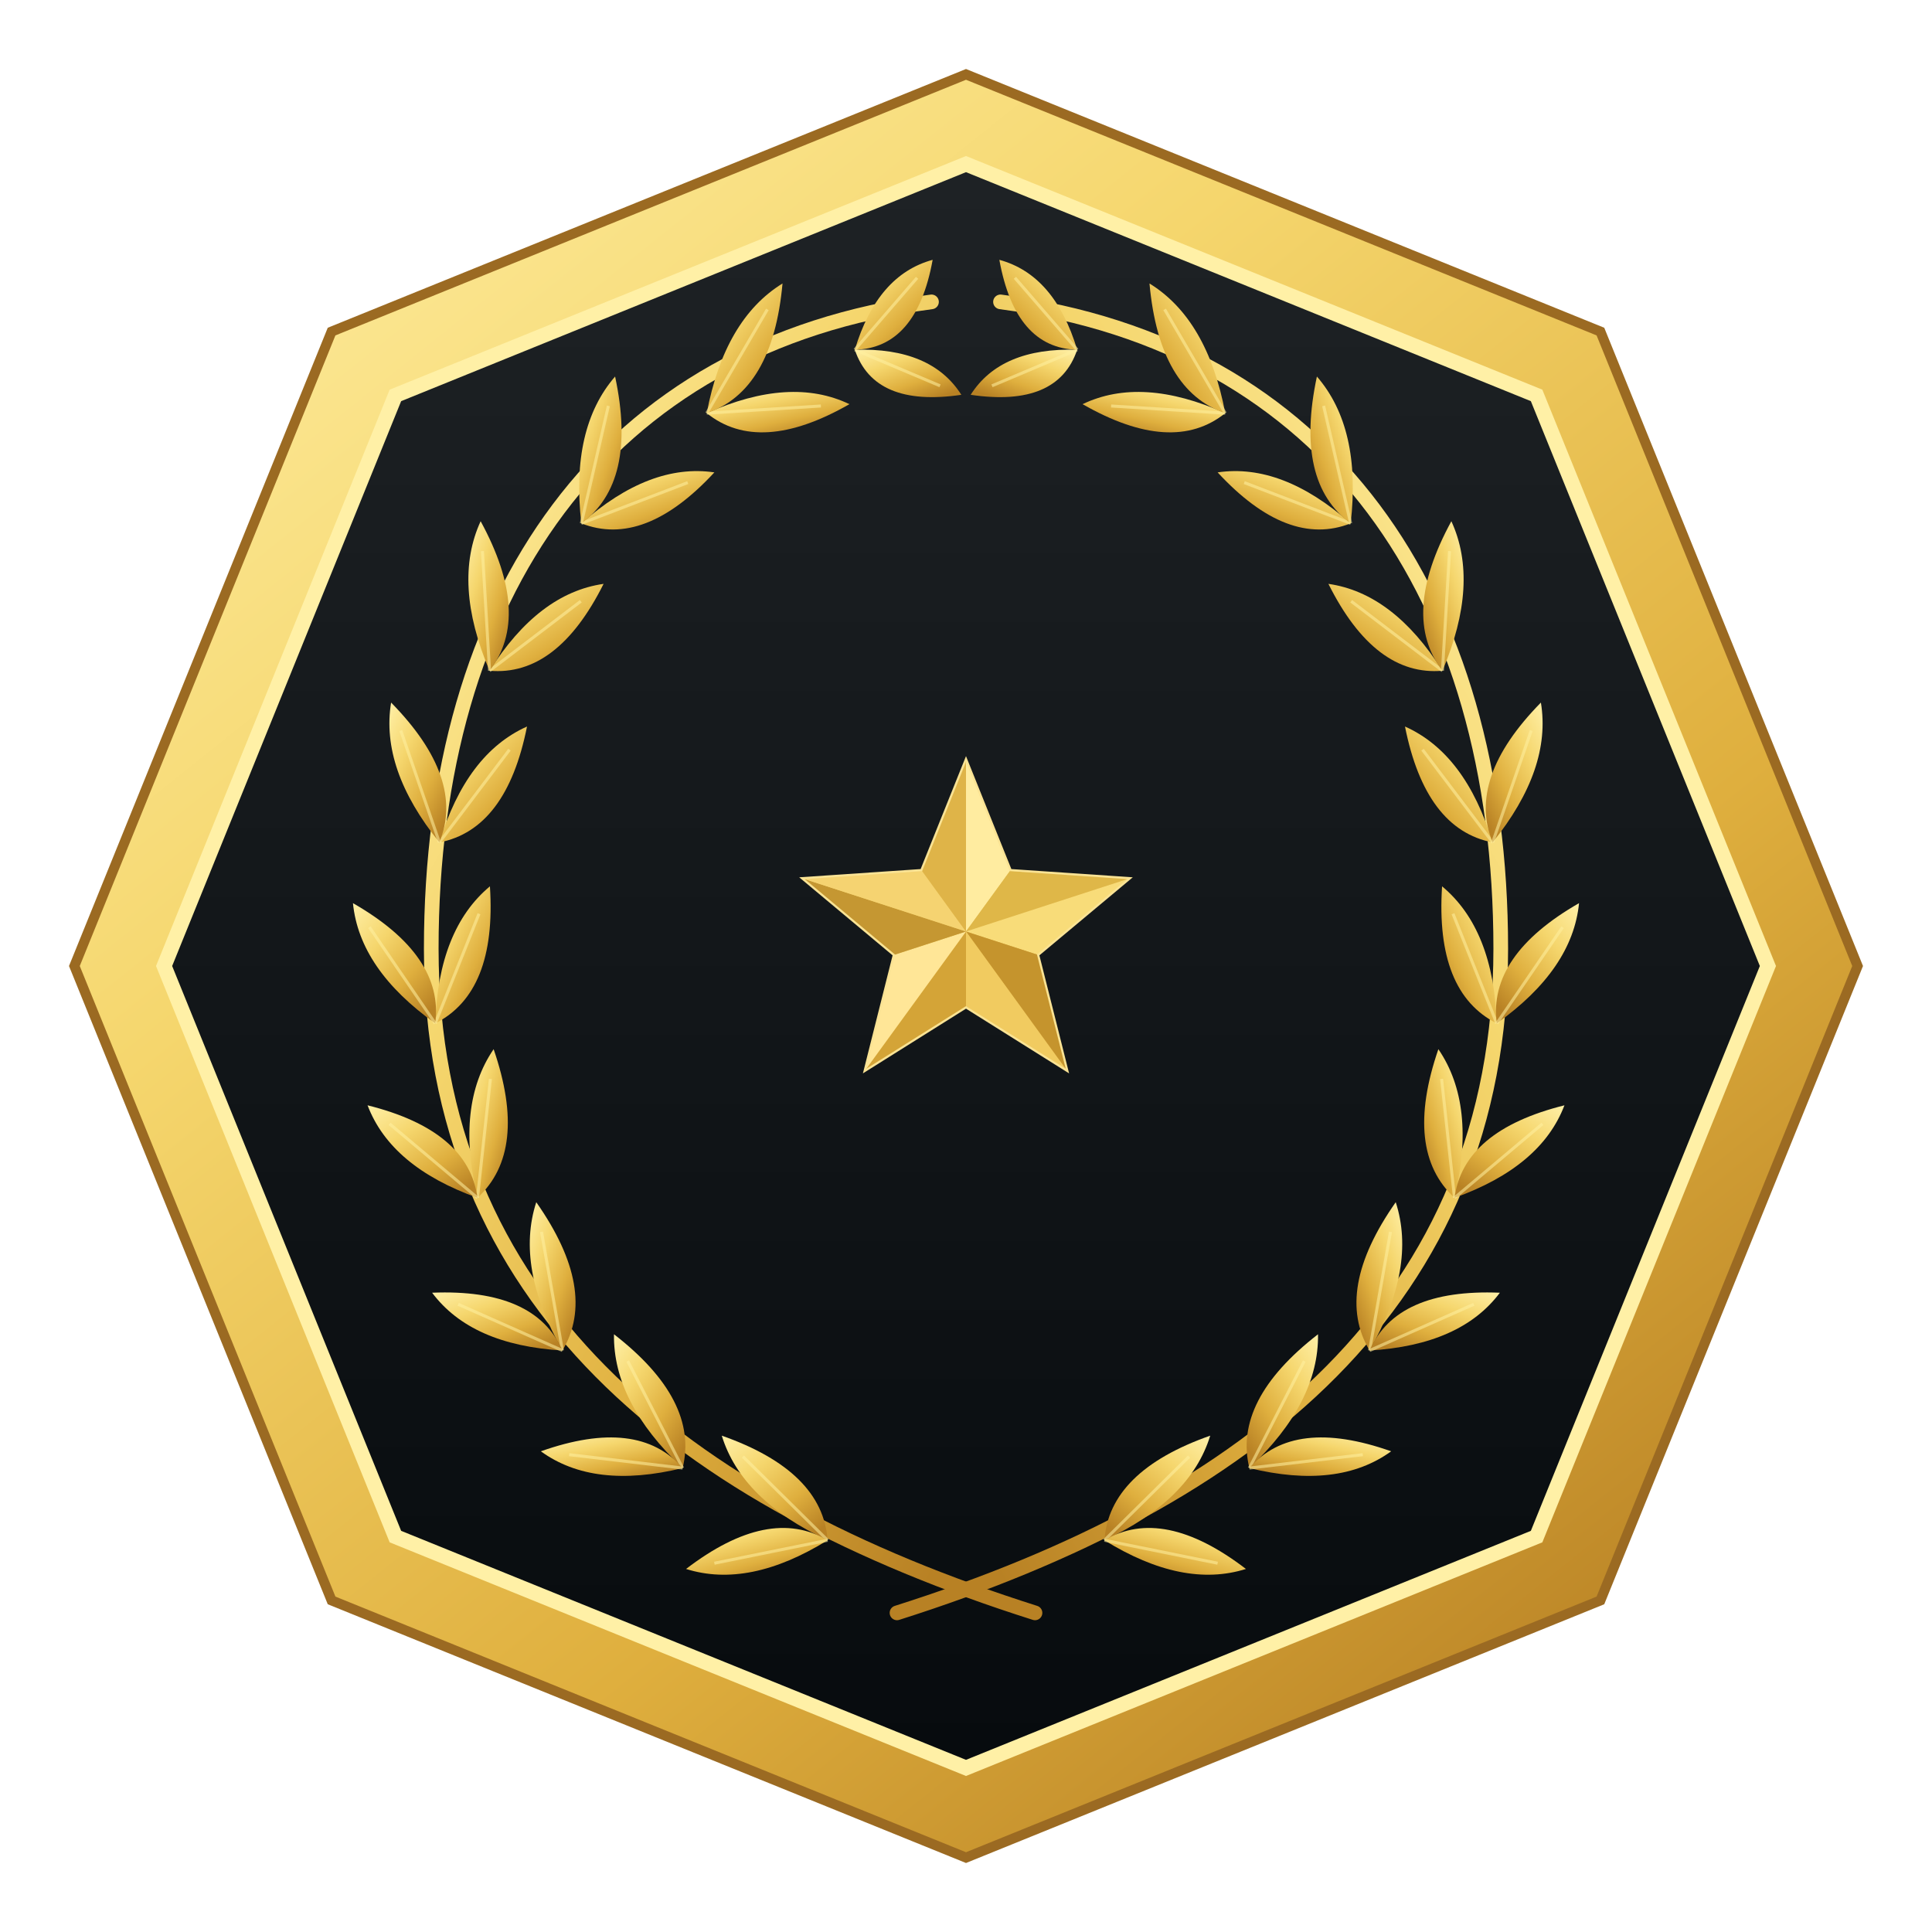
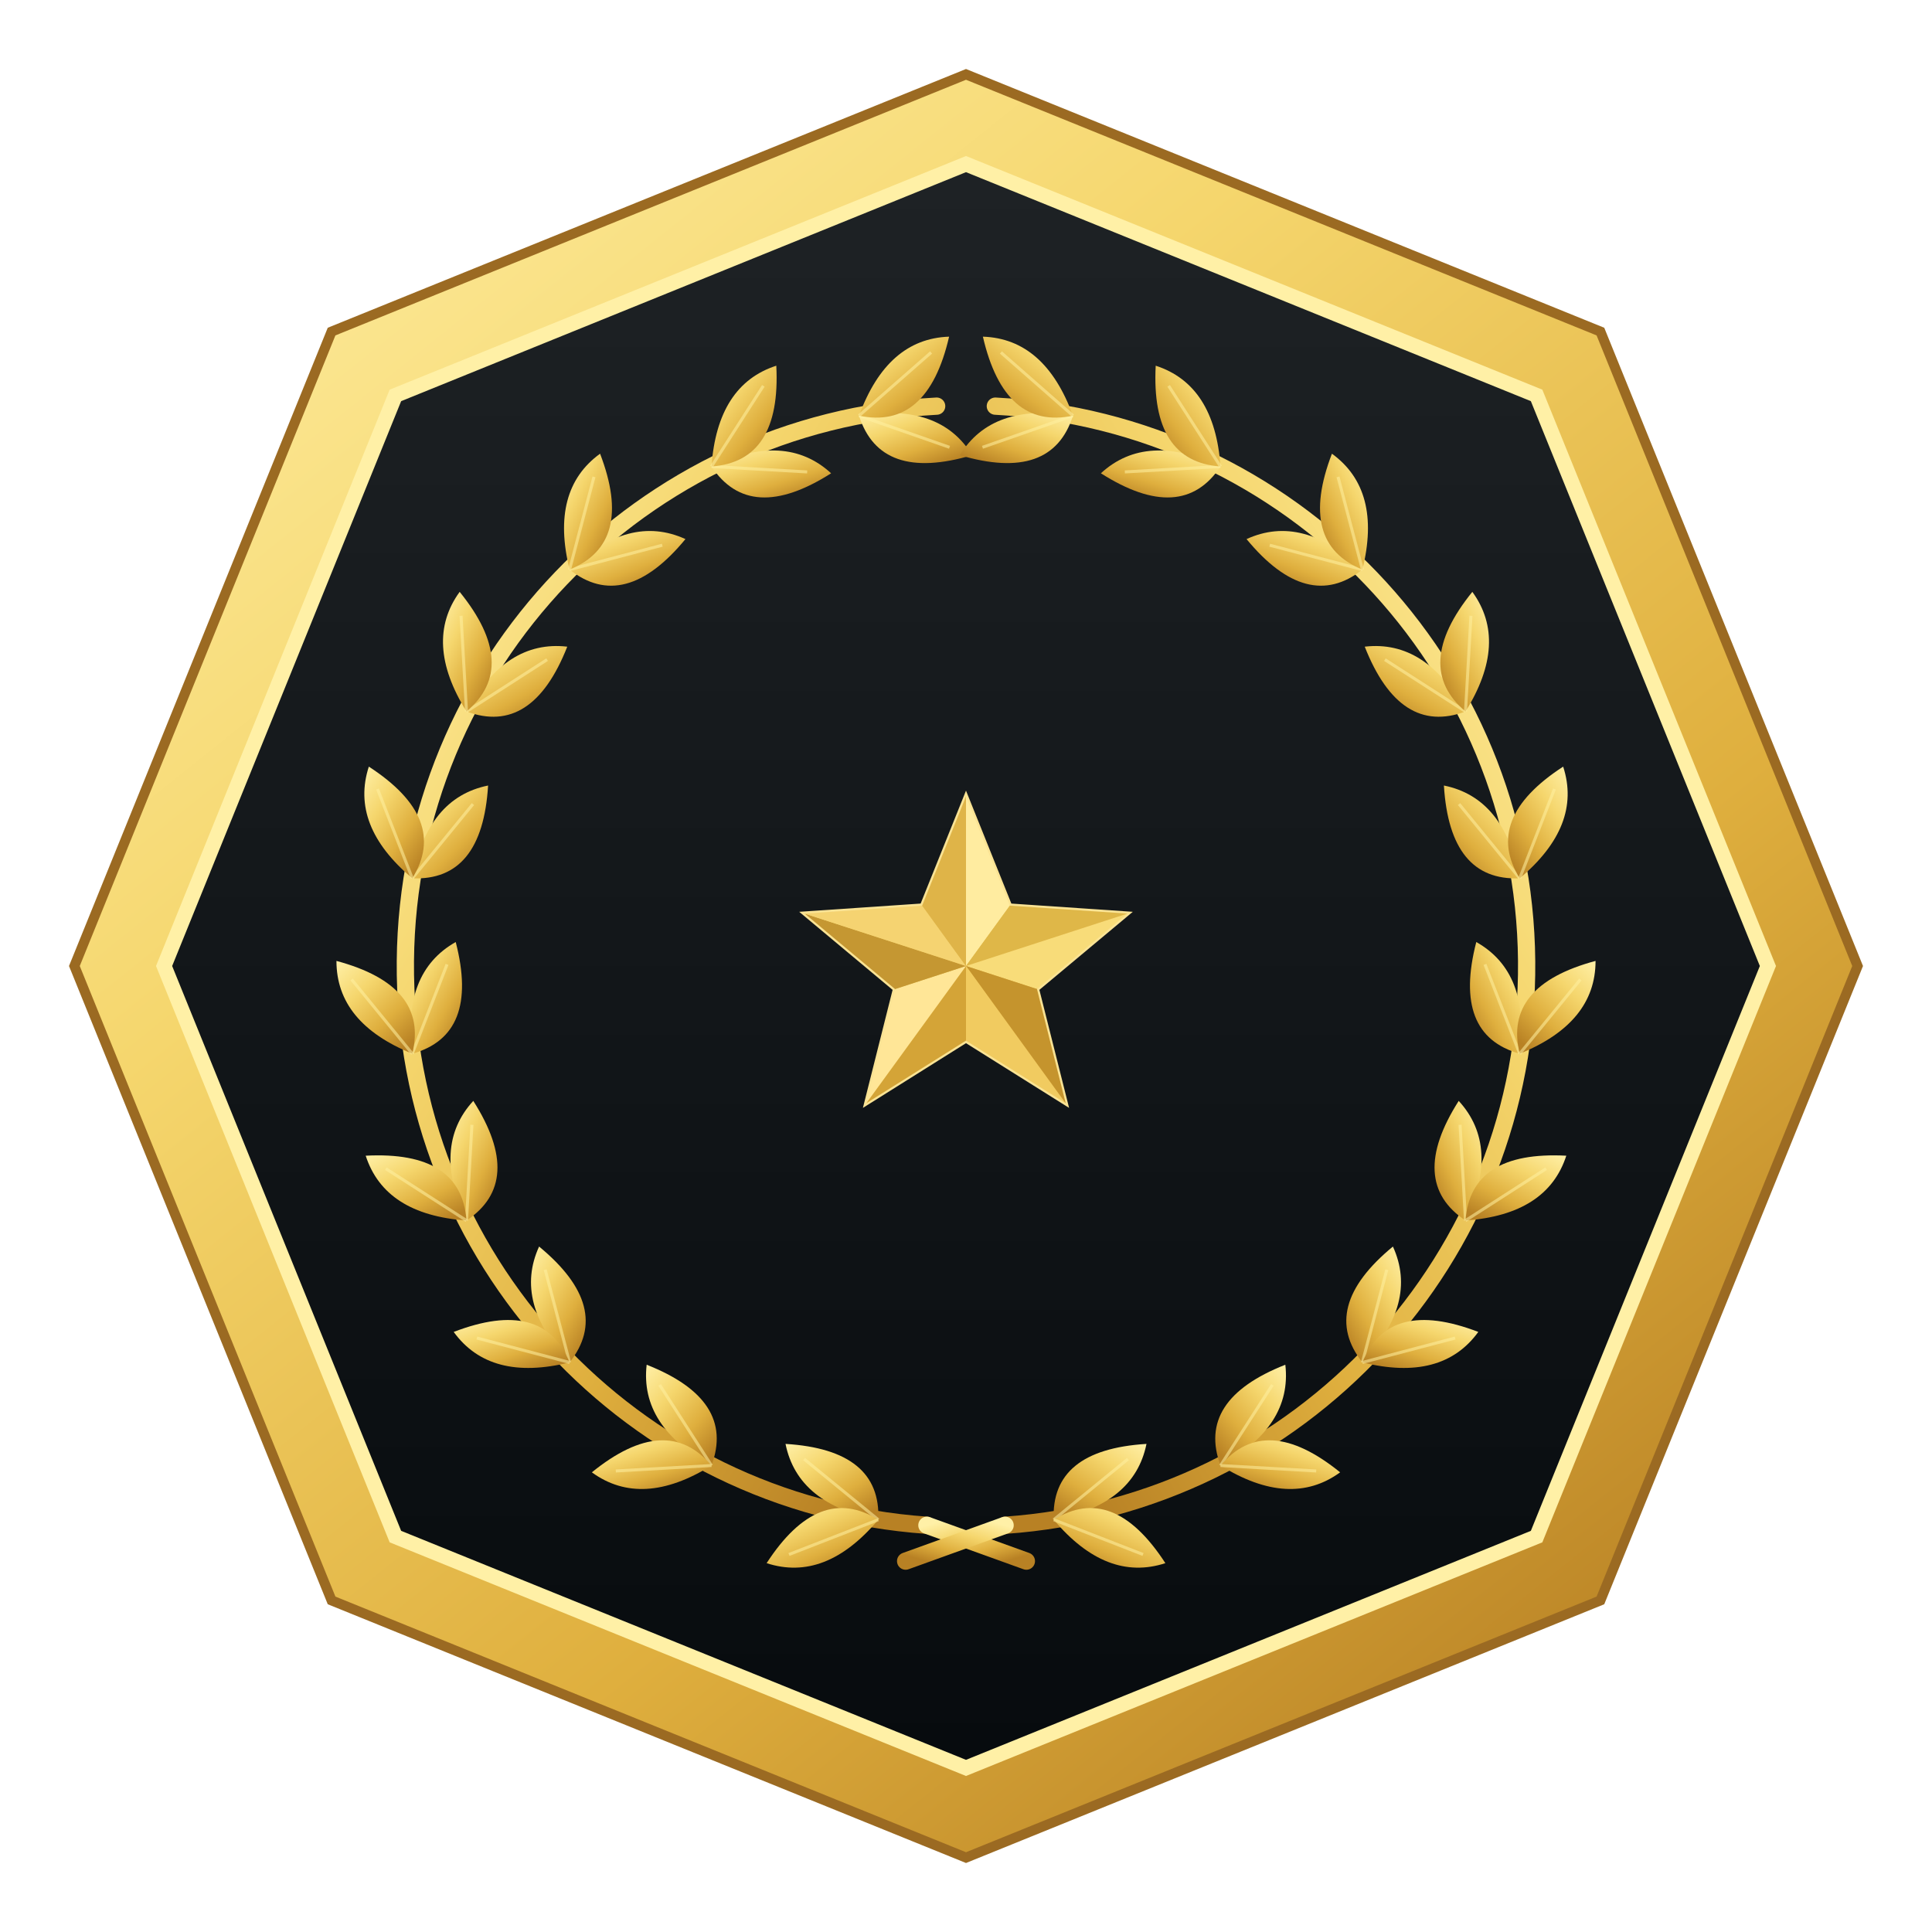
<svg xmlns="http://www.w3.org/2000/svg" viewBox="0 0 224 224" width="896" height="896">
  <defs>
    <linearGradient id="steel" x1="0" y1="0" x2="1" y2="1" gradientUnits="objectBoundingBox">
      <stop offset="0" stop-color="#fafcfd" />
      <stop offset=".28" stop-color="#b3bdc6" />
      <stop offset=".5" stop-color="#f4f7fa" />
      <stop offset=".72" stop-color="#8a959f" />
      <stop offset="1" stop-color="#dfe6ec" />
    </linearGradient>
    <linearGradient id="silverFace" x1="0" y1="0" x2="0.85" y2="1">
      <stop stop-color="#ffffff" />
      <stop offset=".48" stop-color="#e0e7ed" />
      <stop offset="1" stop-color="#a9b4bf" />
    </linearGradient>
    <linearGradient id="silverDark" x1="0" y1="0" x2="1" y2="1">
      <stop stop-color="#26313b" />
      <stop offset=".5" stop-color="#7e8a96" />
      <stop offset="1" stop-color="#1c252d" />
    </linearGradient>
    <linearGradient id="charcoal" x1="0" y1="0" x2="0" y2="1">
      <stop stop-color="#20252b" />
      <stop offset="1" stop-color="#0c1015" />
    </linearGradient>
    <linearGradient id="army" x1="0" y1="0" x2="0" y2="1">
      <stop stop-color="#355537" />
      <stop offset="1" stop-color="#1c3526" />
    </linearGradient>
    <linearGradient id="sapphire" x1="0" y1="0" x2="0" y2="1">
      <stop stop-color="#123b61" />
      <stop offset="1" stop-color="#081f39" />
    </linearGradient>
    <linearGradient id="ruby" x1="0" y1="0" x2="0" y2="1">
      <stop stop-color="#a72436" />
      <stop offset="1" stop-color="#700d21" />
    </linearGradient>
    <linearGradient id="obsidian" x1="0" y1="0" x2="0" y2="1">
      <stop stop-color="#1e2225" />
      <stop offset="1" stop-color="#070b0e" />
    </linearGradient>
    <linearGradient id="crimson" x1="0" y1="0" x2="0" y2="1">
      <stop stop-color="#aa1830" />
      <stop offset="1" stop-color="#5c091b" />
    </linearGradient>
    <linearGradient id="gold" x1="0" y1="0" x2=".8" y2="1">
      <stop stop-color="#fff0a7" />
      <stop offset=".35" stop-color="#f5d66d" />
      <stop offset=".7" stop-color="#dfaf3e" />
      <stop offset="1" stop-color="#b88124" />
    </linearGradient>
    <linearGradient id="supremeGold" x1="0" y1="0" x2="1" y2="1">
      <stop stop-color="#fff5b8" />
      <stop offset=".28" stop-color="#f8db75" />
      <stop offset=".6" stop-color="#eabd4b" />
      <stop offset="1" stop-color="#a7681c" />
    </linearGradient>
  </defs>
  <polygon points="112,8 186,38 216,112 186,186 112,216 38,186 8,112 38,38" fill="#9b6a22" />
  <polygon points="112,9.248 185.112,38.888 214.752,112 185.112,185.112 112,214.752 38.888,185.112 9.248,112 38.888,38.888" fill="url(#gold)" />
  <polygon points="112,18.088 178.822,45.178 205.912,112 178.822,178.822 112,205.912 45.178,178.822 18.088,112 45.178,45.178" fill="#fff0a6" />
  <polygon points="112,19.96 177.49,46.51 204.04,112 177.49,177.49 112,204.04 46.51,177.49 19.96,112 46.51,46.51" fill="url(#obsidian)" />
-   <g>
-     <path d="M120 187 C79 174 50 151 50 110 C50 69 70 40 108 35" fill="none" stroke="url(#gold)" stroke-width="1.7" stroke-linecap="round" />
-     <path d="M95.953 178.581 Q95.385 170.567 83.684 166.453 Q85.983 173.943 95.953 178.581Z" fill="url(#gold)" />
-     <path d="M95.953 178.581 L86.138 168.879" fill="none" stroke="#fff0a1" stroke-width=".35" opacity=".55" />
-     <path d="M95.953 178.581 Q89.156 174.551 79.543 181.908 Q86.844 184.213 95.953 178.581Z" fill="url(#gold)" />
-     <path d="M95.953 178.581 L82.825 181.243" fill="none" stroke="#fff0a1" stroke-width=".35" opacity=".55" />
-     <path d="M79.145 170.211 Q81.075 162.362 71.186 154.698 Q71.069 162.597 79.145 170.211Z" fill="url(#gold)" />
-     <path d="M79.145 170.211 L72.778 157.801" fill="none" stroke="#fff0a1" stroke-width=".35" opacity=".55" />
-     <path d="M79.145 170.211 Q74.014 164.268 62.707 168.267 Q68.846 172.729 79.145 170.211Z" fill="url(#gold)" />
-     <path d="M79.145 170.211 L65.995 168.656" fill="none" stroke="#fff0a1" stroke-width=".35" opacity=".55" />
-     <path d="M65.208 156.58 Q69.366 149.641 62.176 139.384 Q59.735 146.907 65.208 156.58Z" fill="url(#gold)" />
-     <path d="M65.208 156.58 L62.783 142.823" fill="none" stroke="#fff0a1" stroke-width=".35" opacity=".55" />
-     <path d="M65.208 156.58 Q62.069 149.39 50.101 149.881 Q54.64 155.952 65.208 156.58Z" fill="url(#gold)" />
-     <path d="M65.208 156.58 L53.122 151.221" fill="none" stroke="#fff0a1" stroke-width=".35" opacity=".55" />
-     <path d="M55.36 138.878 Q61.285 133.419 57.233 121.644 Q52.796 128.137 55.36 138.878Z" fill="url(#gold)" />
-     <path d="M55.36 138.878 L56.858 125.091" fill="none" stroke="#fff0a1" stroke-width=".35" opacity=".55" />
-     <path d="M55.36 138.878 Q54.313 131.069 42.616 128.152 Q45.325 135.281 55.36 138.878Z" fill="url(#gold)" />
-     <path d="M55.36 138.878 L45.165 130.297" fill="none" stroke="#fff0a1" stroke-width=".35" opacity=".55" />
-     <path d="M50.462 118.653 Q57.604 115.056 56.803 102.763 Q50.821 107.744 50.462 118.653Z" fill="url(#gold)" />
-     <path d="M50.462 118.653 L55.535 105.941" fill="none" stroke="#fff0a1" stroke-width=".35" opacity=".55" />
-     <path d="M50.462 118.653 Q51.497 110.781 40.923 104.713 Q41.677 112.384 50.462 118.653Z" fill="url(#gold)" />
-     <path d="M50.462 118.653 L42.831 107.501" fill="none" stroke="#fff0a1" stroke-width=".35" opacity=".55" />
-     <path d="M50.942 97.671 Q58.726 96.165 61.103 84.235 Q54.08 87.371 50.942 97.671Z" fill="url(#gold)" />
-     <path d="M50.942 97.671 L59.071 86.922" fill="none" stroke="#fff0a1" stroke-width=".35" opacity=".55" />
-     <path d="M50.942 97.671 Q53.993 90.267 45.346 81.457 Q44.077 89.153 50.942 97.671Z" fill="url(#gold)" />
-     <path d="M50.942 97.671 L46.465 84.699" fill="none" stroke="#fff0a1" stroke-width=".35" opacity=".55" />
-     <path d="M56.758 77.767 Q64.598 78.458 69.983 67.694 Q62.445 68.772 56.758 77.767Z" fill="url(#gold)" />
-     <path d="M56.758 77.767 L67.338 69.708" fill="none" stroke="#fff0a1" stroke-width=".35" opacity=".55" />
-     <path d="M56.758 77.767 Q61.688 71.384 55.727 60.43 Q52.436 67.585 56.758 77.767Z" fill="url(#gold)" />
-     <path d="M56.758 77.767 L55.933 63.897" fill="none" stroke="#fff0a1" stroke-width=".35" opacity=".55" />
-     <path d="M67.401 60.679 Q74.696 63.56 82.826 54.769 Q75.328 53.669 67.401 60.679Z" fill="url(#gold)" />
-     <path d="M67.401 60.679 L79.741 55.951" fill="none" stroke="#fff0a1" stroke-width=".35" opacity=".55" />
-     <path d="M67.401 60.679 Q73.936 55.909 71.316 43.655 Q66.134 49.633 67.401 60.679Z" fill="url(#gold)" />
-     <path d="M67.401 60.679 L70.533 47.06" fill="none" stroke="#fff0a1" stroke-width=".35" opacity=".55" />
-     <path d="M81.942 47.902 Q88.065 52.827 98.484 46.86 Q91.634 43.574 81.942 47.902Z" fill="url(#gold)" />
-     <path d="M81.942 47.902 L95.176 47.069" fill="none" stroke="#fff0a1" stroke-width=".35" opacity=".55" />
-     <path d="M81.942 47.902 Q89.593 45.313 90.727 32.866 Q84.01 37.009 81.942 47.902Z" fill="url(#gold)" />
-     <path d="M81.942 47.902 L88.97 35.873" fill="none" stroke="#fff0a1" stroke-width=".35" opacity=".55" />
-     <path d="M99.109 40.552 Q101.368 47.261 111.461 45.775 Q107.965 40.269 99.109 40.552Z" fill="url(#gold)" />
-     <path d="M99.109 40.552 L108.99 44.73" fill="none" stroke="#fff0a1" stroke-width=".35" opacity=".55" />
-     <path d="M99.109 40.552 Q106.276 40.371 108.134 30.125 Q101.719 31.868 99.109 40.552Z" fill="url(#gold)" />
-     <path d="M99.109 40.552 L106.329 32.21" fill="none" stroke="#fff0a1" stroke-width=".35" opacity=".55" />
-   </g>
-   <g transform="translate(224 0) scale(-1 1)">
-     <path d="M120 187 C79 174 50 151 50 110 C50 69 70 40 108 35" fill="none" stroke="url(#gold)" stroke-width="1.7" stroke-linecap="round" />
-     <path d="M95.953 178.581 Q95.385 170.567 83.684 166.453 Q85.983 173.943 95.953 178.581Z" fill="url(#gold)" />
-     <path d="M95.953 178.581 L86.138 168.879" fill="none" stroke="#fff0a1" stroke-width=".35" opacity=".55" />
-     <path d="M95.953 178.581 Q89.156 174.551 79.543 181.908 Q86.844 184.213 95.953 178.581Z" fill="url(#gold)" />
-     <path d="M95.953 178.581 L82.825 181.243" fill="none" stroke="#fff0a1" stroke-width=".35" opacity=".55" />
-     <path d="M79.145 170.211 Q81.075 162.362 71.186 154.698 Q71.069 162.597 79.145 170.211Z" fill="url(#gold)" />
-     <path d="M79.145 170.211 L72.778 157.801" fill="none" stroke="#fff0a1" stroke-width=".35" opacity=".55" />
-     <path d="M79.145 170.211 Q74.014 164.268 62.707 168.267 Q68.846 172.729 79.145 170.211Z" fill="url(#gold)" />
-     <path d="M79.145 170.211 L65.995 168.656" fill="none" stroke="#fff0a1" stroke-width=".35" opacity=".55" />
-     <path d="M65.208 156.58 Q69.366 149.641 62.176 139.384 Q59.735 146.907 65.208 156.58Z" fill="url(#gold)" />
-     <path d="M65.208 156.58 L62.783 142.823" fill="none" stroke="#fff0a1" stroke-width=".35" opacity=".55" />
-     <path d="M65.208 156.58 Q62.069 149.39 50.101 149.881 Q54.64 155.952 65.208 156.58Z" fill="url(#gold)" />
-     <path d="M65.208 156.58 L53.122 151.221" fill="none" stroke="#fff0a1" stroke-width=".35" opacity=".55" />
-     <path d="M55.36 138.878 Q61.285 133.419 57.233 121.644 Q52.796 128.137 55.36 138.878Z" fill="url(#gold)" />
-     <path d="M55.36 138.878 L56.858 125.091" fill="none" stroke="#fff0a1" stroke-width=".35" opacity=".55" />
-     <path d="M55.36 138.878 Q54.313 131.069 42.616 128.152 Q45.325 135.281 55.36 138.878Z" fill="url(#gold)" />
-     <path d="M55.36 138.878 L45.165 130.297" fill="none" stroke="#fff0a1" stroke-width=".35" opacity=".55" />
-     <path d="M50.462 118.653 Q57.604 115.056 56.803 102.763 Q50.821 107.744 50.462 118.653Z" fill="url(#gold)" />
-     <path d="M50.462 118.653 L55.535 105.941" fill="none" stroke="#fff0a1" stroke-width=".35" opacity=".55" />
-     <path d="M50.462 118.653 Q51.497 110.781 40.923 104.713 Q41.677 112.384 50.462 118.653Z" fill="url(#gold)" />
-     <path d="M50.462 118.653 L42.831 107.501" fill="none" stroke="#fff0a1" stroke-width=".35" opacity=".55" />
-     <path d="M50.942 97.671 Q58.726 96.165 61.103 84.235 Q54.08 87.371 50.942 97.671Z" fill="url(#gold)" />
-     <path d="M50.942 97.671 L59.071 86.922" fill="none" stroke="#fff0a1" stroke-width=".35" opacity=".55" />
-     <path d="M50.942 97.671 Q53.993 90.267 45.346 81.457 Q44.077 89.153 50.942 97.671Z" fill="url(#gold)" />
-     <path d="M50.942 97.671 L46.465 84.699" fill="none" stroke="#fff0a1" stroke-width=".35" opacity=".55" />
-     <path d="M56.758 77.767 Q64.598 78.458 69.983 67.694 Q62.445 68.772 56.758 77.767Z" fill="url(#gold)" />
-     <path d="M56.758 77.767 L67.338 69.708" fill="none" stroke="#fff0a1" stroke-width=".35" opacity=".55" />
-     <path d="M56.758 77.767 Q61.688 71.384 55.727 60.43 Q52.436 67.585 56.758 77.767Z" fill="url(#gold)" />
-     <path d="M56.758 77.767 L55.933 63.897" fill="none" stroke="#fff0a1" stroke-width=".35" opacity=".55" />
-     <path d="M67.401 60.679 Q74.696 63.56 82.826 54.769 Q75.328 53.669 67.401 60.679Z" fill="url(#gold)" />
-     <path d="M67.401 60.679 L79.741 55.951" fill="none" stroke="#fff0a1" stroke-width=".35" opacity=".55" />
-     <path d="M67.401 60.679 Q73.936 55.909 71.316 43.655 Q66.134 49.633 67.401 60.679Z" fill="url(#gold)" />
-     <path d="M67.401 60.679 L70.533 47.06" fill="none" stroke="#fff0a1" stroke-width=".35" opacity=".55" />
-     <path d="M81.942 47.902 Q88.065 52.827 98.484 46.86 Q91.634 43.574 81.942 47.902Z" fill="url(#gold)" />
-     <path d="M81.942 47.902 L95.176 47.069" fill="none" stroke="#fff0a1" stroke-width=".35" opacity=".55" />
-     <path d="M81.942 47.902 Q89.593 45.313 90.727 32.866 Q84.01 37.009 81.942 47.902Z" fill="url(#gold)" />
-     <path d="M81.942 47.902 L88.97 35.873" fill="none" stroke="#fff0a1" stroke-width=".35" opacity=".55" />
-     <path d="M99.109 40.552 Q101.368 47.261 111.461 45.775 Q107.965 40.269 99.109 40.552Z" fill="url(#gold)" />
-     <path d="M99.109 40.552 L108.99 44.73" fill="none" stroke="#fff0a1" stroke-width=".35" opacity=".55" />
-     <path d="M99.109 40.552 Q106.276 40.371 108.134 30.125 Q101.719 31.868 99.109 40.552Z" fill="url(#gold)" />
-     <path d="M99.109 40.552 L106.329 32.21" fill="none" stroke="#fff0a1" stroke-width=".35" opacity=".55" />
+   <g data-laurel="guardian" data-circle-radius="65">
+     <g>
+       <path d="M107.466,176.842 A65 65 0 0 1 108.598,47.089" fill="none" stroke="url(#gold)" stroke-width="2" stroke-linecap="round" />
+       <path d="M101.832 176.2 Q102.18 168.09 91.075 167.409 Q92.498 174.448 101.832 176.2Z" fill="url(#gold)" />
+       <path d="M101.832 176.2 L93.226 169.167" fill="none" stroke="#fff0a1" stroke-width=".35" opacity=".55" />
+       <path d="M101.832 176.2 Q94.944 171.905 88.884 181.236 Q95.713 183.462 101.832 176.2Z" fill="url(#gold)" />
+       <path d="M101.832 176.2 L91.474 180.229" fill="none" stroke="#fff0a1" stroke-width=".35" opacity=".55" />
+       <path d="M82.491 169.915 Q85.328 162.31 74.976 158.23 Q74.155 165.365 82.491 169.915Z" fill="url(#gold)" />
+       <path d="M82.491 169.915 L76.479 160.567" fill="none" stroke="#fff0a1" stroke-width=".35" opacity=".55" />
+       <path d="M82.491 169.915 Q77.267 163.702 68.621 170.705 Q74.427 174.932 82.491 169.915Z" fill="url(#gold)" />
+       <path d="M82.491 169.915 L71.395 170.547" fill="none" stroke="#fff0a1" stroke-width=".35" opacity=".55" />
+       <path d="M66.038 157.962 Q71.087 151.605 62.503 144.527 Q59.517 151.059 66.038 157.962Z" fill="url(#gold)" />
+       <path d="M66.038 157.962 L63.21 147.214" fill="none" stroke="#fff0a1" stroke-width=".35" opacity=".55" />
+       <path d="M66.038 157.962 Q62.99 150.439 52.603 154.426 Q56.819 160.241 66.038 157.962Z" fill="url(#gold)" />
+       <path d="M66.038 157.962 L55.29 155.134" fill="none" stroke="#fff0a1" stroke-width=".35" opacity=".55" />
+       <path d="M54.085 141.509 Q60.85 137.024 54.874 127.639 Q50.015 132.929 54.085 141.509Z" fill="url(#gold)" />
+       <path d="M54.085 141.509 L54.716 130.413" fill="none" stroke="#fff0a1" stroke-width=".35" opacity=".55" />
+       <path d="M54.085 141.509 Q53.511 133.412 42.4 133.995 Q44.613 140.828 54.085 141.509Z" fill="url(#gold)" />
+       <path d="M54.085 141.509 L44.737 135.498" fill="none" stroke="#fff0a1" stroke-width=".35" opacity=".55" />
+       <path d="M47.8 122.168 Q55.621 119.993 52.837 109.221 Q46.582 112.75 47.8 122.168Z" fill="url(#gold)" />
+       <path d="M47.8 122.168 L51.83 111.81" fill="none" stroke="#fff0a1" stroke-width=".35" opacity=".55" />
+       <path d="M47.8 122.168 Q49.756 114.29 39.009 111.411 Q39.002 118.593 47.8 122.168Z" fill="url(#gold)" />
+       <path d="M47.8 122.168 L40.767 113.562" fill="none" stroke="#fff0a1" stroke-width=".35" opacity=".55" />
+       <path d="M47.8 101.832 Q55.91 102.18 56.591 91.075 Q49.552 92.498 47.8 101.832Z" fill="url(#gold)" />
+       <path d="M47.8 101.832 L54.833 93.226" fill="none" stroke="#fff0a1" stroke-width=".35" opacity=".55" />
+       <path d="M47.8 101.832 Q52.095 94.944 42.764 88.884 Q40.538 95.713 47.8 101.832Z" fill="url(#gold)" />
+       <path d="M47.8 101.832 L43.771 91.474" fill="none" stroke="#fff0a1" stroke-width=".35" opacity=".55" />
+       <path d="M54.085 82.491 Q61.69 85.328 65.77 74.976 Q58.635 74.155 54.085 82.491Z" fill="url(#gold)" />
+       <path d="M54.085 82.491 L63.433 76.479" fill="none" stroke="#fff0a1" stroke-width=".35" opacity=".55" />
+       <path d="M54.085 82.491 Q60.298 77.267 53.295 68.621 Q49.068 74.427 54.085 82.491Z" fill="url(#gold)" />
+       <path d="M54.085 82.491 L53.453 71.395" fill="none" stroke="#fff0a1" stroke-width=".35" opacity=".55" />
+       <path d="M66.038 66.038 Q72.395 71.087 79.473 62.503 Q72.941 59.517 66.038 66.038Z" fill="url(#gold)" />
+       <path d="M66.038 66.038 L76.786 63.21" fill="none" stroke="#fff0a1" stroke-width=".35" opacity=".55" />
+       <path d="M66.038 66.038 Q73.561 62.99 69.574 52.603 Q63.759 56.819 66.038 66.038Z" fill="url(#gold)" />
+       <path d="M66.038 66.038 L68.866 55.29" fill="none" stroke="#fff0a1" stroke-width=".35" opacity=".55" />
+       <path d="M82.491 54.085 Q86.976 60.85 96.361 54.874 Q91.071 50.015 82.491 54.085Z" fill="url(#gold)" />
+       <path d="M82.491 54.085 L93.587 54.716" fill="none" stroke="#fff0a1" stroke-width=".35" opacity=".55" />
+       <path d="M82.491 54.085 Q90.588 53.511 90.005 42.4 Q83.172 44.613 82.491 54.085Z" fill="url(#gold)" />
+       <path d="M82.491 54.085 L88.502 44.737" fill="none" stroke="#fff0a1" stroke-width=".35" opacity=".55" />
+       <path d="M99.597 48.194 Q102.044 55.934 112.713 52.776 Q108.967 46.648 99.597 48.194Z" fill="url(#gold)" />
+       <path d="M99.597 48.194 L110.09 51.86" fill="none" stroke="#fff0a1" stroke-width=".35" opacity=".55" />
+       <path d="M99.597 48.194 Q107.539 49.874 110.041 39.033 Q102.863 39.277 99.597 48.194Z" fill="url(#gold)" />
+       <path d="M99.597 48.194 L107.953 40.865" fill="none" stroke="#fff0a1" stroke-width=".35" opacity=".55" />
+       <path d="M107.466,176.842 L119 181" fill="none" stroke="url(#gold)" stroke-width="2" stroke-linecap="round" />
+     </g>
+     <g transform="translate(224 0) scale(-1 1)">
+       <path d="M107.466,176.842 A65 65 0 0 1 108.598,47.089" fill="none" stroke="url(#gold)" stroke-width="2" stroke-linecap="round" />
+       <path d="M101.832 176.2 Q102.18 168.09 91.075 167.409 Q92.498 174.448 101.832 176.2Z" fill="url(#gold)" />
+       <path d="M101.832 176.2 L93.226 169.167" fill="none" stroke="#fff0a1" stroke-width=".35" opacity=".55" />
+       <path d="M101.832 176.2 Q94.944 171.905 88.884 181.236 Q95.713 183.462 101.832 176.2Z" fill="url(#gold)" />
+       <path d="M101.832 176.2 L91.474 180.229" fill="none" stroke="#fff0a1" stroke-width=".35" opacity=".55" />
+       <path d="M82.491 169.915 Q85.328 162.31 74.976 158.23 Q74.155 165.365 82.491 169.915Z" fill="url(#gold)" />
+       <path d="M82.491 169.915 L76.479 160.567" fill="none" stroke="#fff0a1" stroke-width=".35" opacity=".55" />
+       <path d="M82.491 169.915 Q77.267 163.702 68.621 170.705 Q74.427 174.932 82.491 169.915Z" fill="url(#gold)" />
+       <path d="M82.491 169.915 L71.395 170.547" fill="none" stroke="#fff0a1" stroke-width=".35" opacity=".55" />
+       <path d="M66.038 157.962 Q71.087 151.605 62.503 144.527 Q59.517 151.059 66.038 157.962Z" fill="url(#gold)" />
+       <path d="M66.038 157.962 L63.21 147.214" fill="none" stroke="#fff0a1" stroke-width=".35" opacity=".55" />
+       <path d="M66.038 157.962 Q62.99 150.439 52.603 154.426 Q56.819 160.241 66.038 157.962Z" fill="url(#gold)" />
+       <path d="M66.038 157.962 L55.29 155.134" fill="none" stroke="#fff0a1" stroke-width=".35" opacity=".55" />
+       <path d="M54.085 141.509 Q60.85 137.024 54.874 127.639 Q50.015 132.929 54.085 141.509Z" fill="url(#gold)" />
+       <path d="M54.085 141.509 L54.716 130.413" fill="none" stroke="#fff0a1" stroke-width=".35" opacity=".55" />
+       <path d="M54.085 141.509 Q53.511 133.412 42.4 133.995 Q44.613 140.828 54.085 141.509Z" fill="url(#gold)" />
+       <path d="M54.085 141.509 L44.737 135.498" fill="none" stroke="#fff0a1" stroke-width=".35" opacity=".55" />
+       <path d="M47.8 122.168 Q55.621 119.993 52.837 109.221 Q46.582 112.75 47.8 122.168Z" fill="url(#gold)" />
+       <path d="M47.8 122.168 L51.83 111.81" fill="none" stroke="#fff0a1" stroke-width=".35" opacity=".55" />
+       <path d="M47.8 122.168 Q49.756 114.29 39.009 111.411 Q39.002 118.593 47.8 122.168Z" fill="url(#gold)" />
+       <path d="M47.8 122.168 L40.767 113.562" fill="none" stroke="#fff0a1" stroke-width=".35" opacity=".55" />
+       <path d="M47.8 101.832 Q55.91 102.18 56.591 91.075 Q49.552 92.498 47.8 101.832Z" fill="url(#gold)" />
+       <path d="M47.8 101.832 L54.833 93.226" fill="none" stroke="#fff0a1" stroke-width=".35" opacity=".55" />
+       <path d="M47.8 101.832 Q52.095 94.944 42.764 88.884 Q40.538 95.713 47.8 101.832Z" fill="url(#gold)" />
+       <path d="M47.8 101.832 L43.771 91.474" fill="none" stroke="#fff0a1" stroke-width=".35" opacity=".55" />
+       <path d="M54.085 82.491 Q61.69 85.328 65.77 74.976 Q58.635 74.155 54.085 82.491Z" fill="url(#gold)" />
+       <path d="M54.085 82.491 L63.433 76.479" fill="none" stroke="#fff0a1" stroke-width=".35" opacity=".55" />
+       <path d="M54.085 82.491 Q60.298 77.267 53.295 68.621 Q49.068 74.427 54.085 82.491Z" fill="url(#gold)" />
+       <path d="M54.085 82.491 L53.453 71.395" fill="none" stroke="#fff0a1" stroke-width=".35" opacity=".55" />
+       <path d="M66.038 66.038 Q72.395 71.087 79.473 62.503 Q72.941 59.517 66.038 66.038Z" fill="url(#gold)" />
+       <path d="M66.038 66.038 L76.786 63.21" fill="none" stroke="#fff0a1" stroke-width=".35" opacity=".55" />
+       <path d="M66.038 66.038 Q73.561 62.99 69.574 52.603 Q63.759 56.819 66.038 66.038Z" fill="url(#gold)" />
+       <path d="M66.038 66.038 L68.866 55.29" fill="none" stroke="#fff0a1" stroke-width=".35" opacity=".55" />
+       <path d="M82.491 54.085 Q86.976 60.85 96.361 54.874 Q91.071 50.015 82.491 54.085Z" fill="url(#gold)" />
+       <path d="M82.491 54.085 L93.587 54.716" fill="none" stroke="#fff0a1" stroke-width=".35" opacity=".55" />
+       <path d="M82.491 54.085 Q90.588 53.511 90.005 42.4 Q83.172 44.613 82.491 54.085Z" fill="url(#gold)" />
+       <path d="M82.491 54.085 L88.502 44.737" fill="none" stroke="#fff0a1" stroke-width=".35" opacity=".55" />
+       <path d="M99.597 48.194 Q102.044 55.934 112.713 52.776 Q108.967 46.648 99.597 48.194Z" fill="url(#gold)" />
+       <path d="M99.597 48.194 L110.09 51.86" fill="none" stroke="#fff0a1" stroke-width=".35" opacity=".55" />
+       <path d="M99.597 48.194 Q107.539 49.874 110.041 39.033 Q102.863 39.277 99.597 48.194Z" fill="url(#gold)" />
+       <path d="M99.597 48.194 L107.953 40.865" fill="none" stroke="#fff0a1" stroke-width=".35" opacity=".55" />
+       <path d="M107.466,176.842 L119 181" fill="none" stroke="url(#gold)" stroke-width="2" stroke-linecap="round" />
+     </g>
  </g>
  <g data-star-count="1" data-star-radius="20">
    <g data-star-style="ceremonial">
-       <polygon points="112,88 117.173,100.881 131.021,101.82 120.369,110.719 123.756,124.18 112,116.8 100.244,124.18 103.631,110.719 92.979,101.82 106.827,100.881" fill="url(#gold)" />
-       <polygon points="112,108 112,88 117.173,100.881" fill="#ffeca0" />
-       <polygon points="112,108 117.173,100.881 131.021,101.82" fill="#dfb748" />
-       <polygon points="112,108 131.021,101.82 120.369,110.719" fill="#f8dc79" />
-       <polygon points="112,108 120.369,110.719 123.756,124.18" fill="#c5942d" />
-       <polygon points="112,108 123.756,124.18 112,116.8" fill="#f1cb60" />
-       <polygon points="112,108 112,116.8 100.244,124.18" fill="#d4a437" />
-       <polygon points="112,108 100.244,124.18 103.631,110.719" fill="#ffe697" />
-       <polygon points="112,108 103.631,110.719 92.979,101.82" fill="#c59732" />
-       <polygon points="112,108 92.979,101.82 106.827,100.881" fill="#f5d371" />
-       <polygon points="112,108 106.827,100.881 112,88" fill="#dfb448" />
-       <polygon points="112,88 117.173,100.881 131.021,101.82 120.369,110.719 123.756,124.18 112,116.8 100.244,124.18 103.631,110.719 92.979,101.82 106.827,100.881" fill="none" stroke="#fae394" stroke-width=".25" stroke-linejoin="miter" />
+       <polygon points="112,92 117.173,104.881 131.021,105.82 120.369,114.719 123.756,128.18 112,120.8 100.244,128.18 103.631,114.719 92.979,105.82 106.827,104.881" fill="url(#gold)" />
+       <polygon points="112,112 112,92 117.173,104.881" fill="#ffeca0" />
+       <polygon points="112,112 117.173,104.881 131.021,105.82" fill="#dfb748" />
+       <polygon points="112,112 131.021,105.82 120.369,114.719" fill="#f8dc79" />
+       <polygon points="112,112 120.369,114.719 123.756,128.18" fill="#c5942d" />
+       <polygon points="112,112 123.756,128.18 112,120.8" fill="#f1cb60" />
+       <polygon points="112,112 112,120.8 100.244,128.18" fill="#d4a437" />
+       <polygon points="112,112 100.244,128.18 103.631,114.719" fill="#ffe697" />
+       <polygon points="112,112 103.631,114.719 92.979,105.82" fill="#c59732" />
+       <polygon points="112,112 92.979,105.82 106.827,104.881" fill="#f5d371" />
+       <polygon points="112,112 106.827,104.881 112,92" fill="#dfb448" />
+       <polygon points="112,92 117.173,104.881 131.021,105.82 120.369,114.719 123.756,128.18 112,120.8 100.244,128.18 103.631,114.719 92.979,105.82 106.827,104.881" fill="none" stroke="#fae394" stroke-width=".25" stroke-linejoin="miter" />
    </g>
  </g>
</svg>
